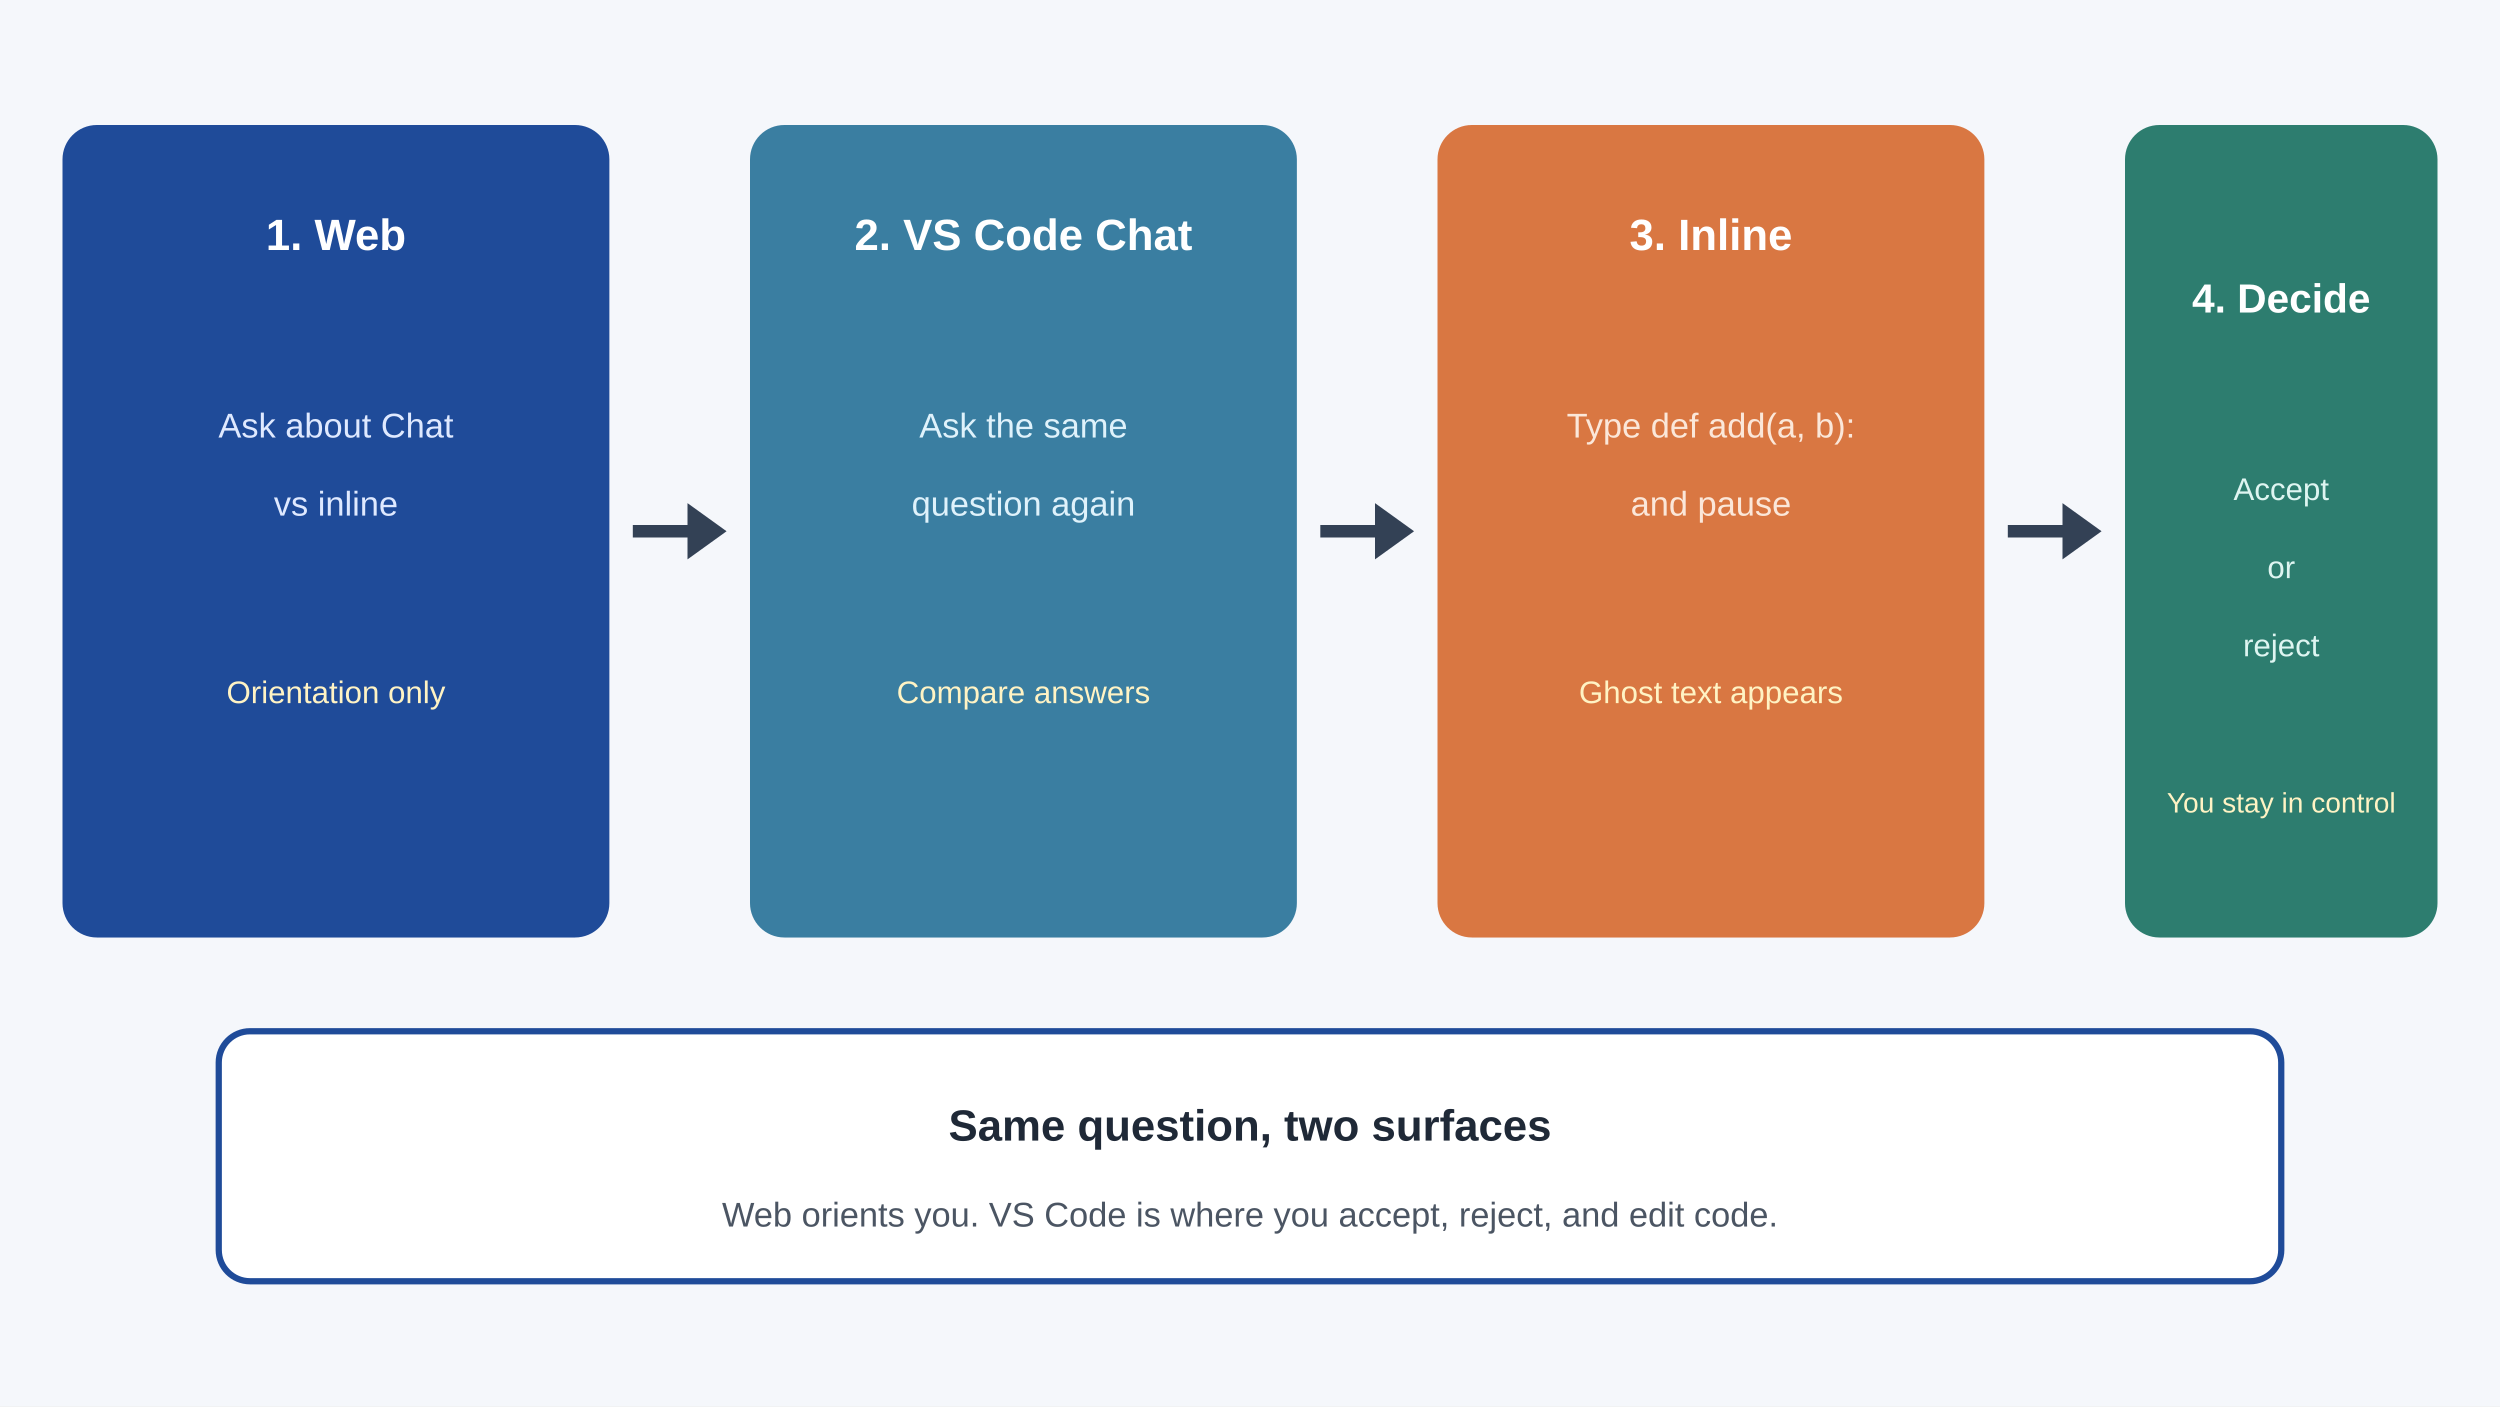
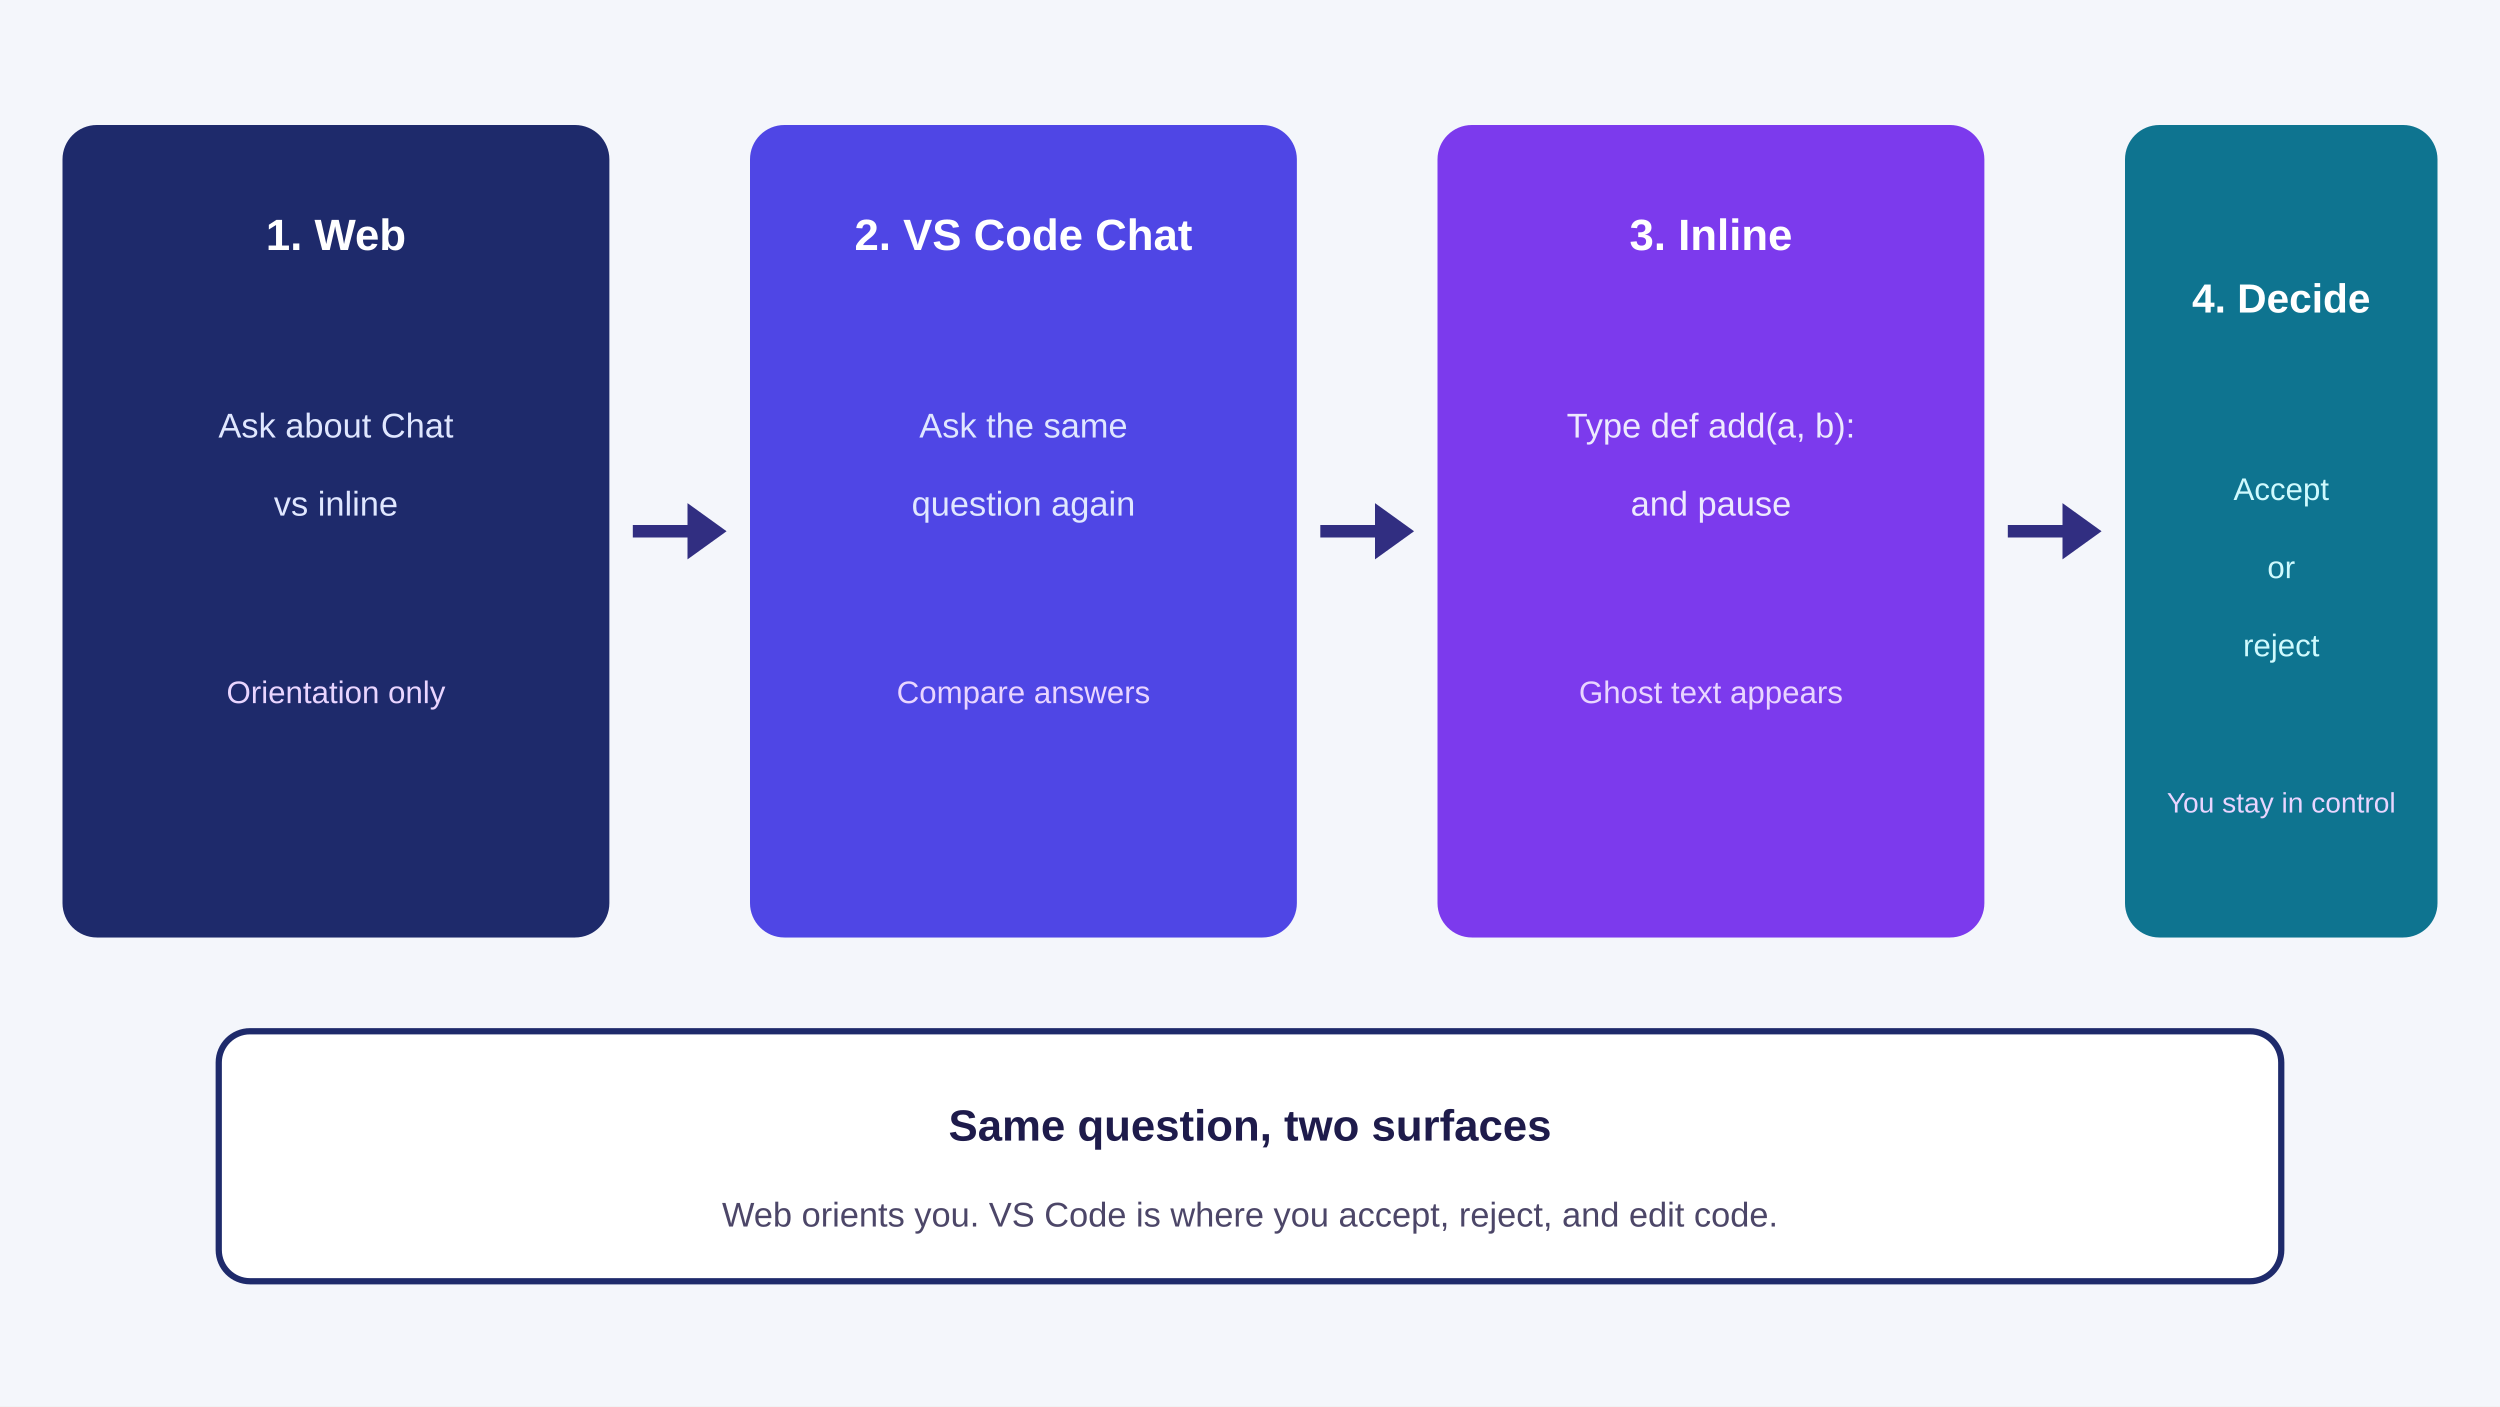
<svg xmlns="http://www.w3.org/2000/svg" viewBox="0 0 1600 900" role="img" aria-label="Demo path web to VS Code">
-   <rect width="1600" height="900" fill="#f5f7fb" />
-   <rect x="40" y="80" width="350" height="520" rx="22" fill="#1f4b99" />
+   <rect width="1600" height="900" fill="#F4F6FB" />
+   <rect x="40" y="80" width="350" height="520" rx="22" fill="#1E2A6B" />
  <text x="215" y="160" text-anchor="middle" fill="#ffffff" font-family="Arial, Helvetica, sans-serif" font-size="28" font-weight="700">1. Web</text>
-   <text x="215" y="280" text-anchor="middle" fill="#dfe9ff" font-family="Arial, Helvetica, sans-serif" font-size="22">Ask about Chat</text>
-   <text x="215" y="330" text-anchor="middle" fill="#dfe9ff" font-family="Arial, Helvetica, sans-serif" font-size="22">vs inline</text>
-   <text x="215" y="450" text-anchor="middle" fill="#fff3c4" font-family="Arial, Helvetica, sans-serif" font-size="20">Orientation only</text>
-   <path d="M405 340 H445" stroke="#334155" stroke-width="8" fill="none" />
-   <polygon points="465,340 440,322 440,358" fill="#334155" />
-   <rect x="480" y="80" width="350" height="520" rx="22" fill="#3a7ea1" />
+   <text x="215" y="280" text-anchor="middle" fill="#E0E7FF" font-family="Arial, Helvetica, sans-serif" font-size="22">Ask about Chat</text>
+   <text x="215" y="330" text-anchor="middle" fill="#E0E7FF" font-family="Arial, Helvetica, sans-serif" font-size="22">vs inline</text>
+   <text x="215" y="450" text-anchor="middle" fill="#E9D5FF" font-family="Arial, Helvetica, sans-serif" font-size="20">Orientation only</text>
+   <path d="M405 340 H445" stroke="#312E81" stroke-width="8" fill="none" />
+   <polygon points="465,340 440,322 440,358" fill="#312E81" />
+   <rect x="480" y="80" width="350" height="520" rx="22" fill="#4F46E5" />
  <text x="655" y="160" text-anchor="middle" fill="#ffffff" font-family="Arial, Helvetica, sans-serif" font-size="28" font-weight="700">2. VS Code Chat</text>
-   <text x="655" y="280" text-anchor="middle" fill="#dff2fb" font-family="Arial, Helvetica, sans-serif" font-size="22">Ask the same</text>
-   <text x="655" y="330" text-anchor="middle" fill="#dff2fb" font-family="Arial, Helvetica, sans-serif" font-size="22">question again</text>
-   <text x="655" y="450" text-anchor="middle" fill="#fff3c4" font-family="Arial, Helvetica, sans-serif" font-size="20">Compare answers</text>
-   <path d="M845 340 H885" stroke="#334155" stroke-width="8" fill="none" />
-   <polygon points="905,340 880,322 880,358" fill="#334155" />
-   <rect x="920" y="80" width="350" height="520" rx="22" fill="#d97742" />
+   <text x="655" y="280" text-anchor="middle" fill="#E0E7FF" font-family="Arial, Helvetica, sans-serif" font-size="22">Ask the same</text>
+   <text x="655" y="330" text-anchor="middle" fill="#E0E7FF" font-family="Arial, Helvetica, sans-serif" font-size="22">question again</text>
+   <text x="655" y="450" text-anchor="middle" fill="#E9D5FF" font-family="Arial, Helvetica, sans-serif" font-size="20">Compare answers</text>
+   <path d="M845 340 H885" stroke="#312E81" stroke-width="8" fill="none" />
+   <polygon points="905,340 880,322 880,358" fill="#312E81" />
+   <rect x="920" y="80" width="350" height="520" rx="22" fill="#7C3AED" />
  <text x="1095" y="160" text-anchor="middle" fill="#ffffff" font-family="Arial, Helvetica, sans-serif" font-size="28" font-weight="700">3. Inline</text>
-   <text x="1095" y="280" text-anchor="middle" fill="#fbe7d9" font-family="Arial, Helvetica, sans-serif" font-size="22">Type def add(a, b):</text>
-   <text x="1095" y="330" text-anchor="middle" fill="#fbe7d9" font-family="Arial, Helvetica, sans-serif" font-size="22">and pause</text>
-   <text x="1095" y="450" text-anchor="middle" fill="#fff3c4" font-family="Arial, Helvetica, sans-serif" font-size="20">Ghost text appears</text>
-   <path d="M1285 340 H1325" stroke="#334155" stroke-width="8" fill="none" />
-   <polygon points="1345,340 1320,322 1320,358" fill="#334155" />
-   <rect x="1360" y="80" width="200" height="520" rx="22" fill="#2d7d6f" />
+   <text x="1095" y="280" text-anchor="middle" fill="#EDE9FE" font-family="Arial, Helvetica, sans-serif" font-size="22">Type def add(a, b):</text>
+   <text x="1095" y="330" text-anchor="middle" fill="#EDE9FE" font-family="Arial, Helvetica, sans-serif" font-size="22">and pause</text>
+   <text x="1095" y="450" text-anchor="middle" fill="#E9D5FF" font-family="Arial, Helvetica, sans-serif" font-size="20">Ghost text appears</text>
+   <path d="M1285 340 H1325" stroke="#312E81" stroke-width="8" fill="none" />
+   <polygon points="1345,340 1320,322 1320,358" fill="#312E81" />
+   <rect x="1360" y="80" width="200" height="520" rx="22" fill="#0E7490" />
  <text x="1460" y="200" text-anchor="middle" fill="#ffffff" font-family="Arial, Helvetica, sans-serif" font-size="26" font-weight="700">4. Decide</text>
-   <text x="1460" y="320" text-anchor="middle" fill="#def5f1" font-family="Arial, Helvetica, sans-serif" font-size="20">Accept</text>
-   <text x="1460" y="370" text-anchor="middle" fill="#def5f1" font-family="Arial, Helvetica, sans-serif" font-size="20">or</text>
-   <text x="1460" y="420" text-anchor="middle" fill="#def5f1" font-family="Arial, Helvetica, sans-serif" font-size="20">reject</text>
-   <text x="1460" y="520" text-anchor="middle" fill="#fff3c4" font-family="Arial, Helvetica, sans-serif" font-size="18">You stay in control</text>
-   <rect x="140" y="660" width="1320" height="160" rx="20" fill="#ffffff" stroke="#1f4b99" stroke-width="4" />
-   <text x="800" y="730" text-anchor="middle" fill="#1f2937" font-family="Arial, Helvetica, sans-serif" font-size="28" font-weight="700">Same question, two surfaces</text>
-   <text x="800" y="785" text-anchor="middle" fill="#4b5563" font-family="Arial, Helvetica, sans-serif" font-size="22">Web orients you. VS Code is where you accept, reject, and edit code.</text>
+   <text x="1460" y="320" text-anchor="middle" fill="#CFFAFE" font-family="Arial, Helvetica, sans-serif" font-size="20">Accept</text>
+   <text x="1460" y="370" text-anchor="middle" fill="#CFFAFE" font-family="Arial, Helvetica, sans-serif" font-size="20">or</text>
+   <text x="1460" y="420" text-anchor="middle" fill="#CFFAFE" font-family="Arial, Helvetica, sans-serif" font-size="20">reject</text>
+   <text x="1460" y="520" text-anchor="middle" fill="#E9D5FF" font-family="Arial, Helvetica, sans-serif" font-size="18">You stay in control</text>
+   <rect x="140" y="660" width="1320" height="160" rx="20" fill="#ffffff" stroke="#1E2A6B" stroke-width="4" />
+   <text x="800" y="730" text-anchor="middle" fill="#1E1B4B" font-family="Arial, Helvetica, sans-serif" font-size="28" font-weight="700">Same question, two surfaces</text>
+   <text x="800" y="785" text-anchor="middle" fill="#4C4668" font-family="Arial, Helvetica, sans-serif" font-size="22">Web orients you. VS Code is where you accept, reject, and edit code.</text>
</svg>
